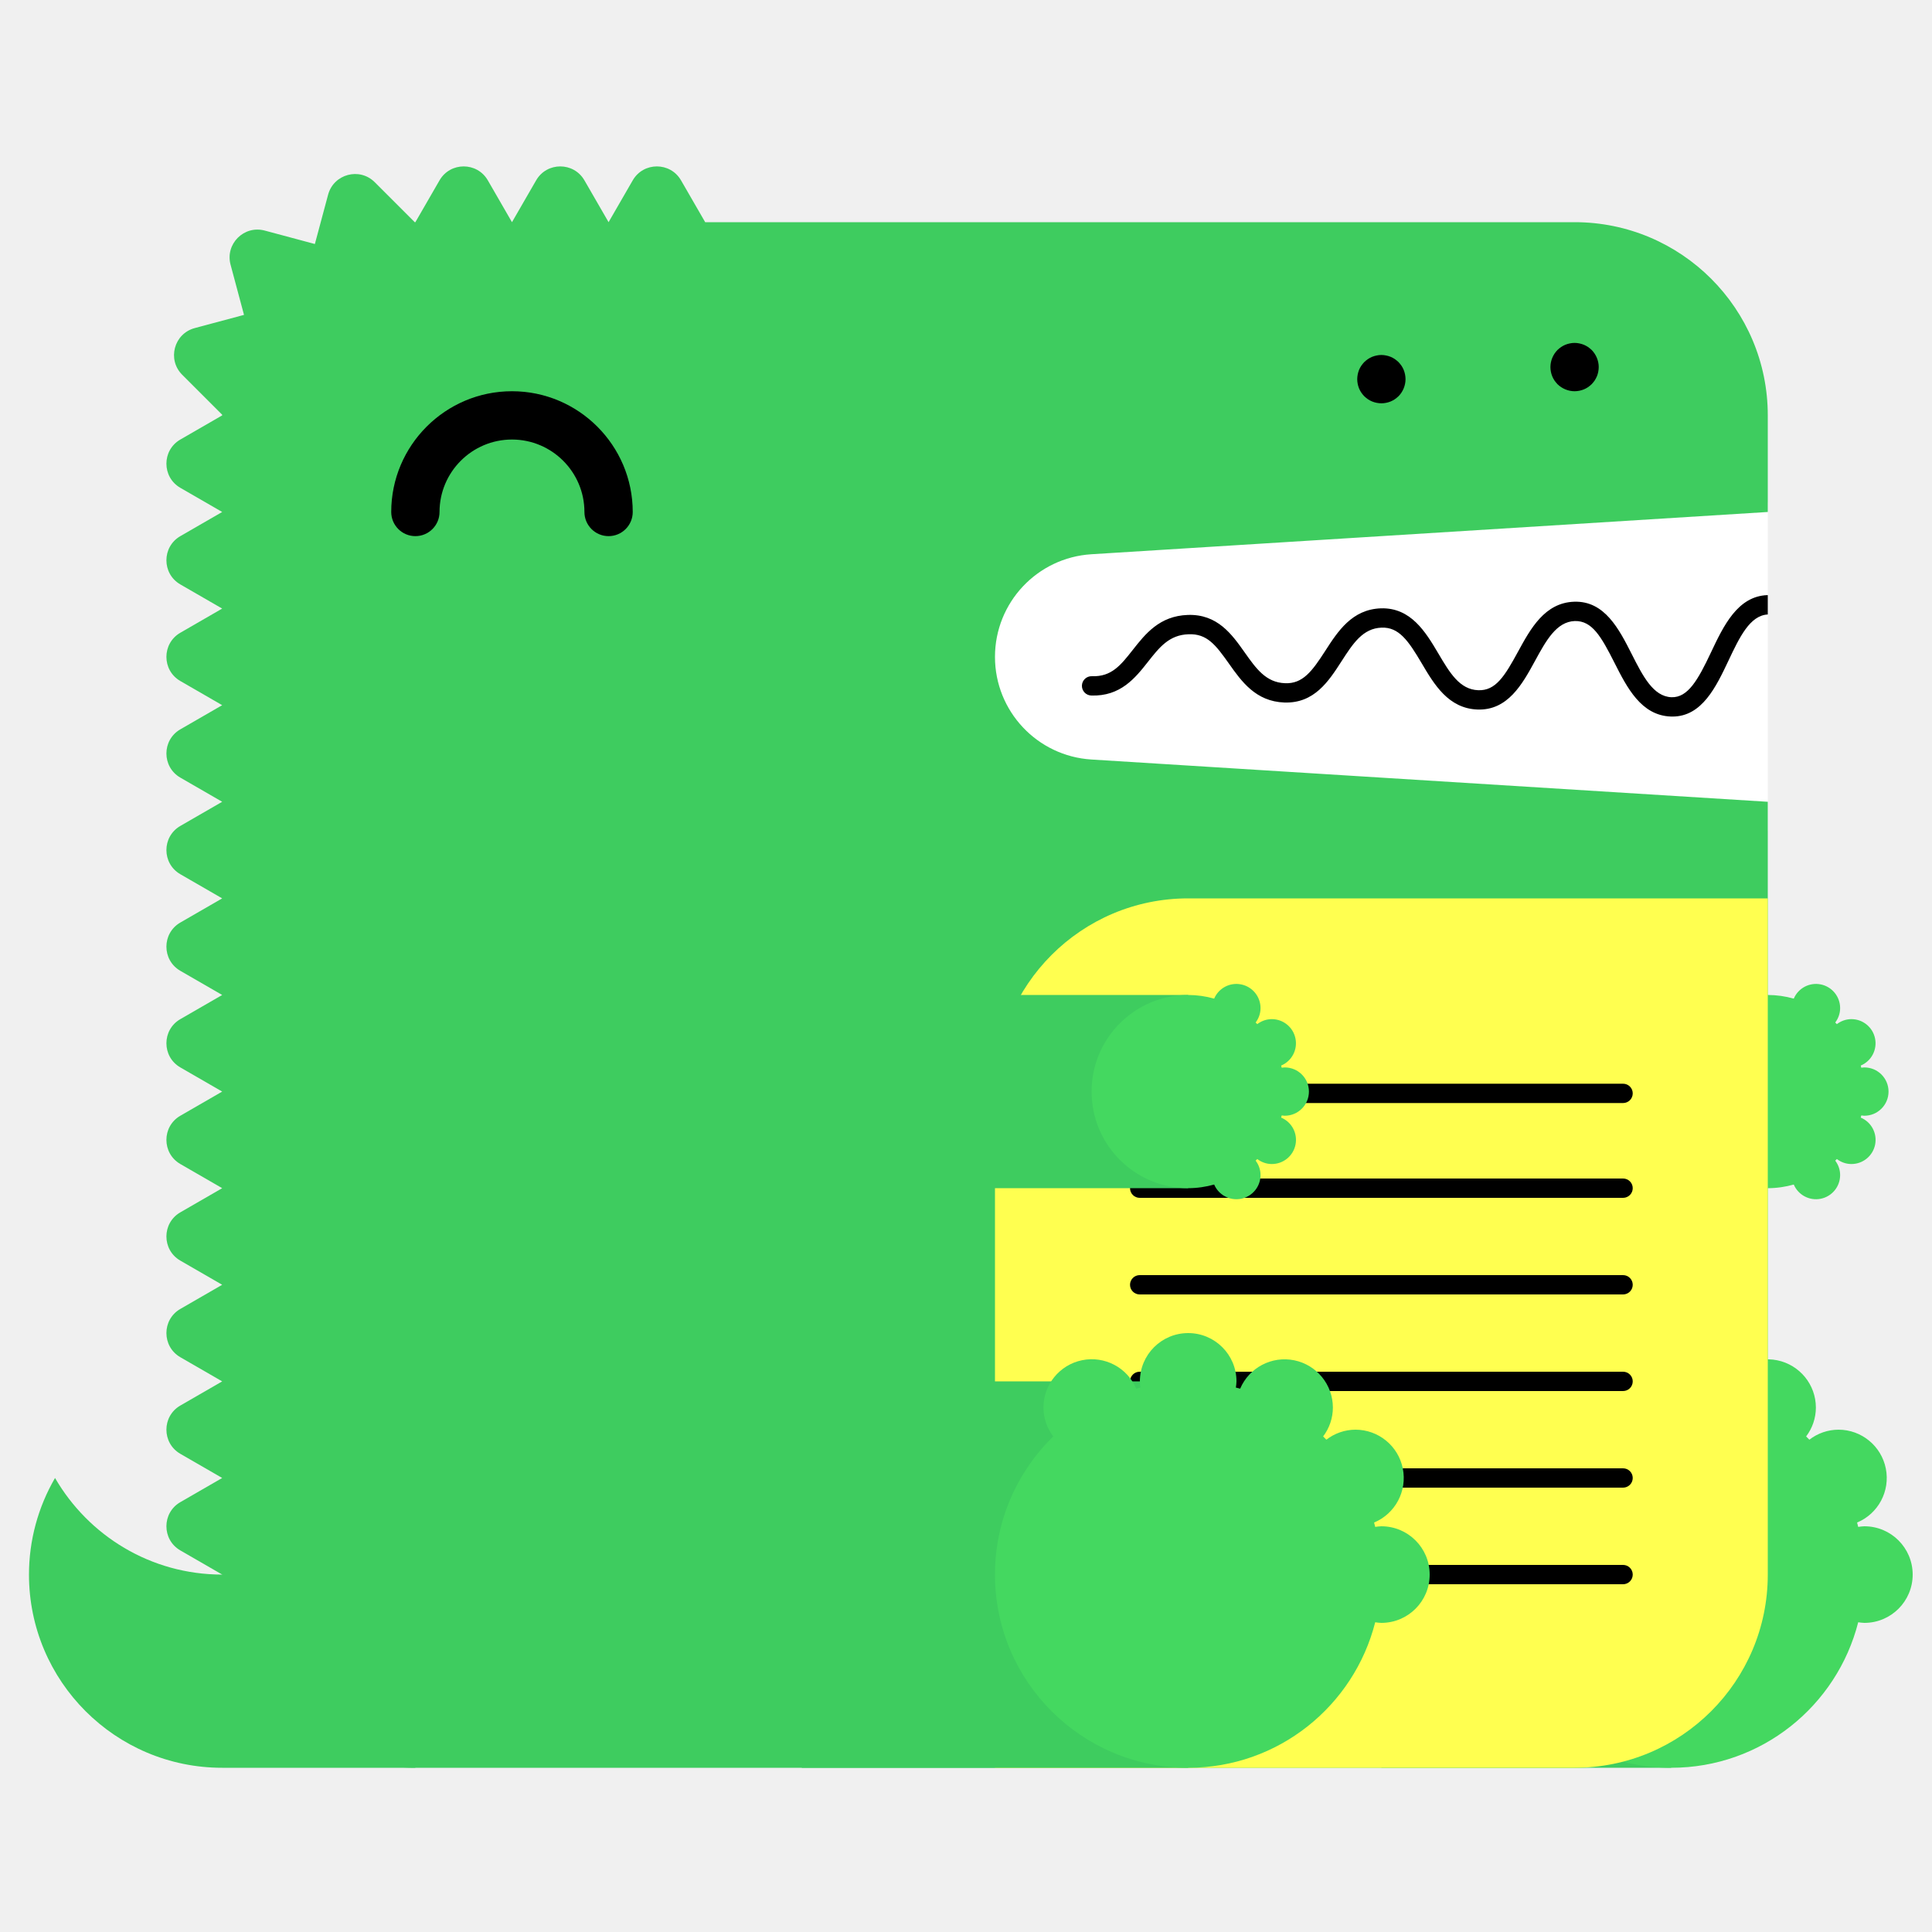
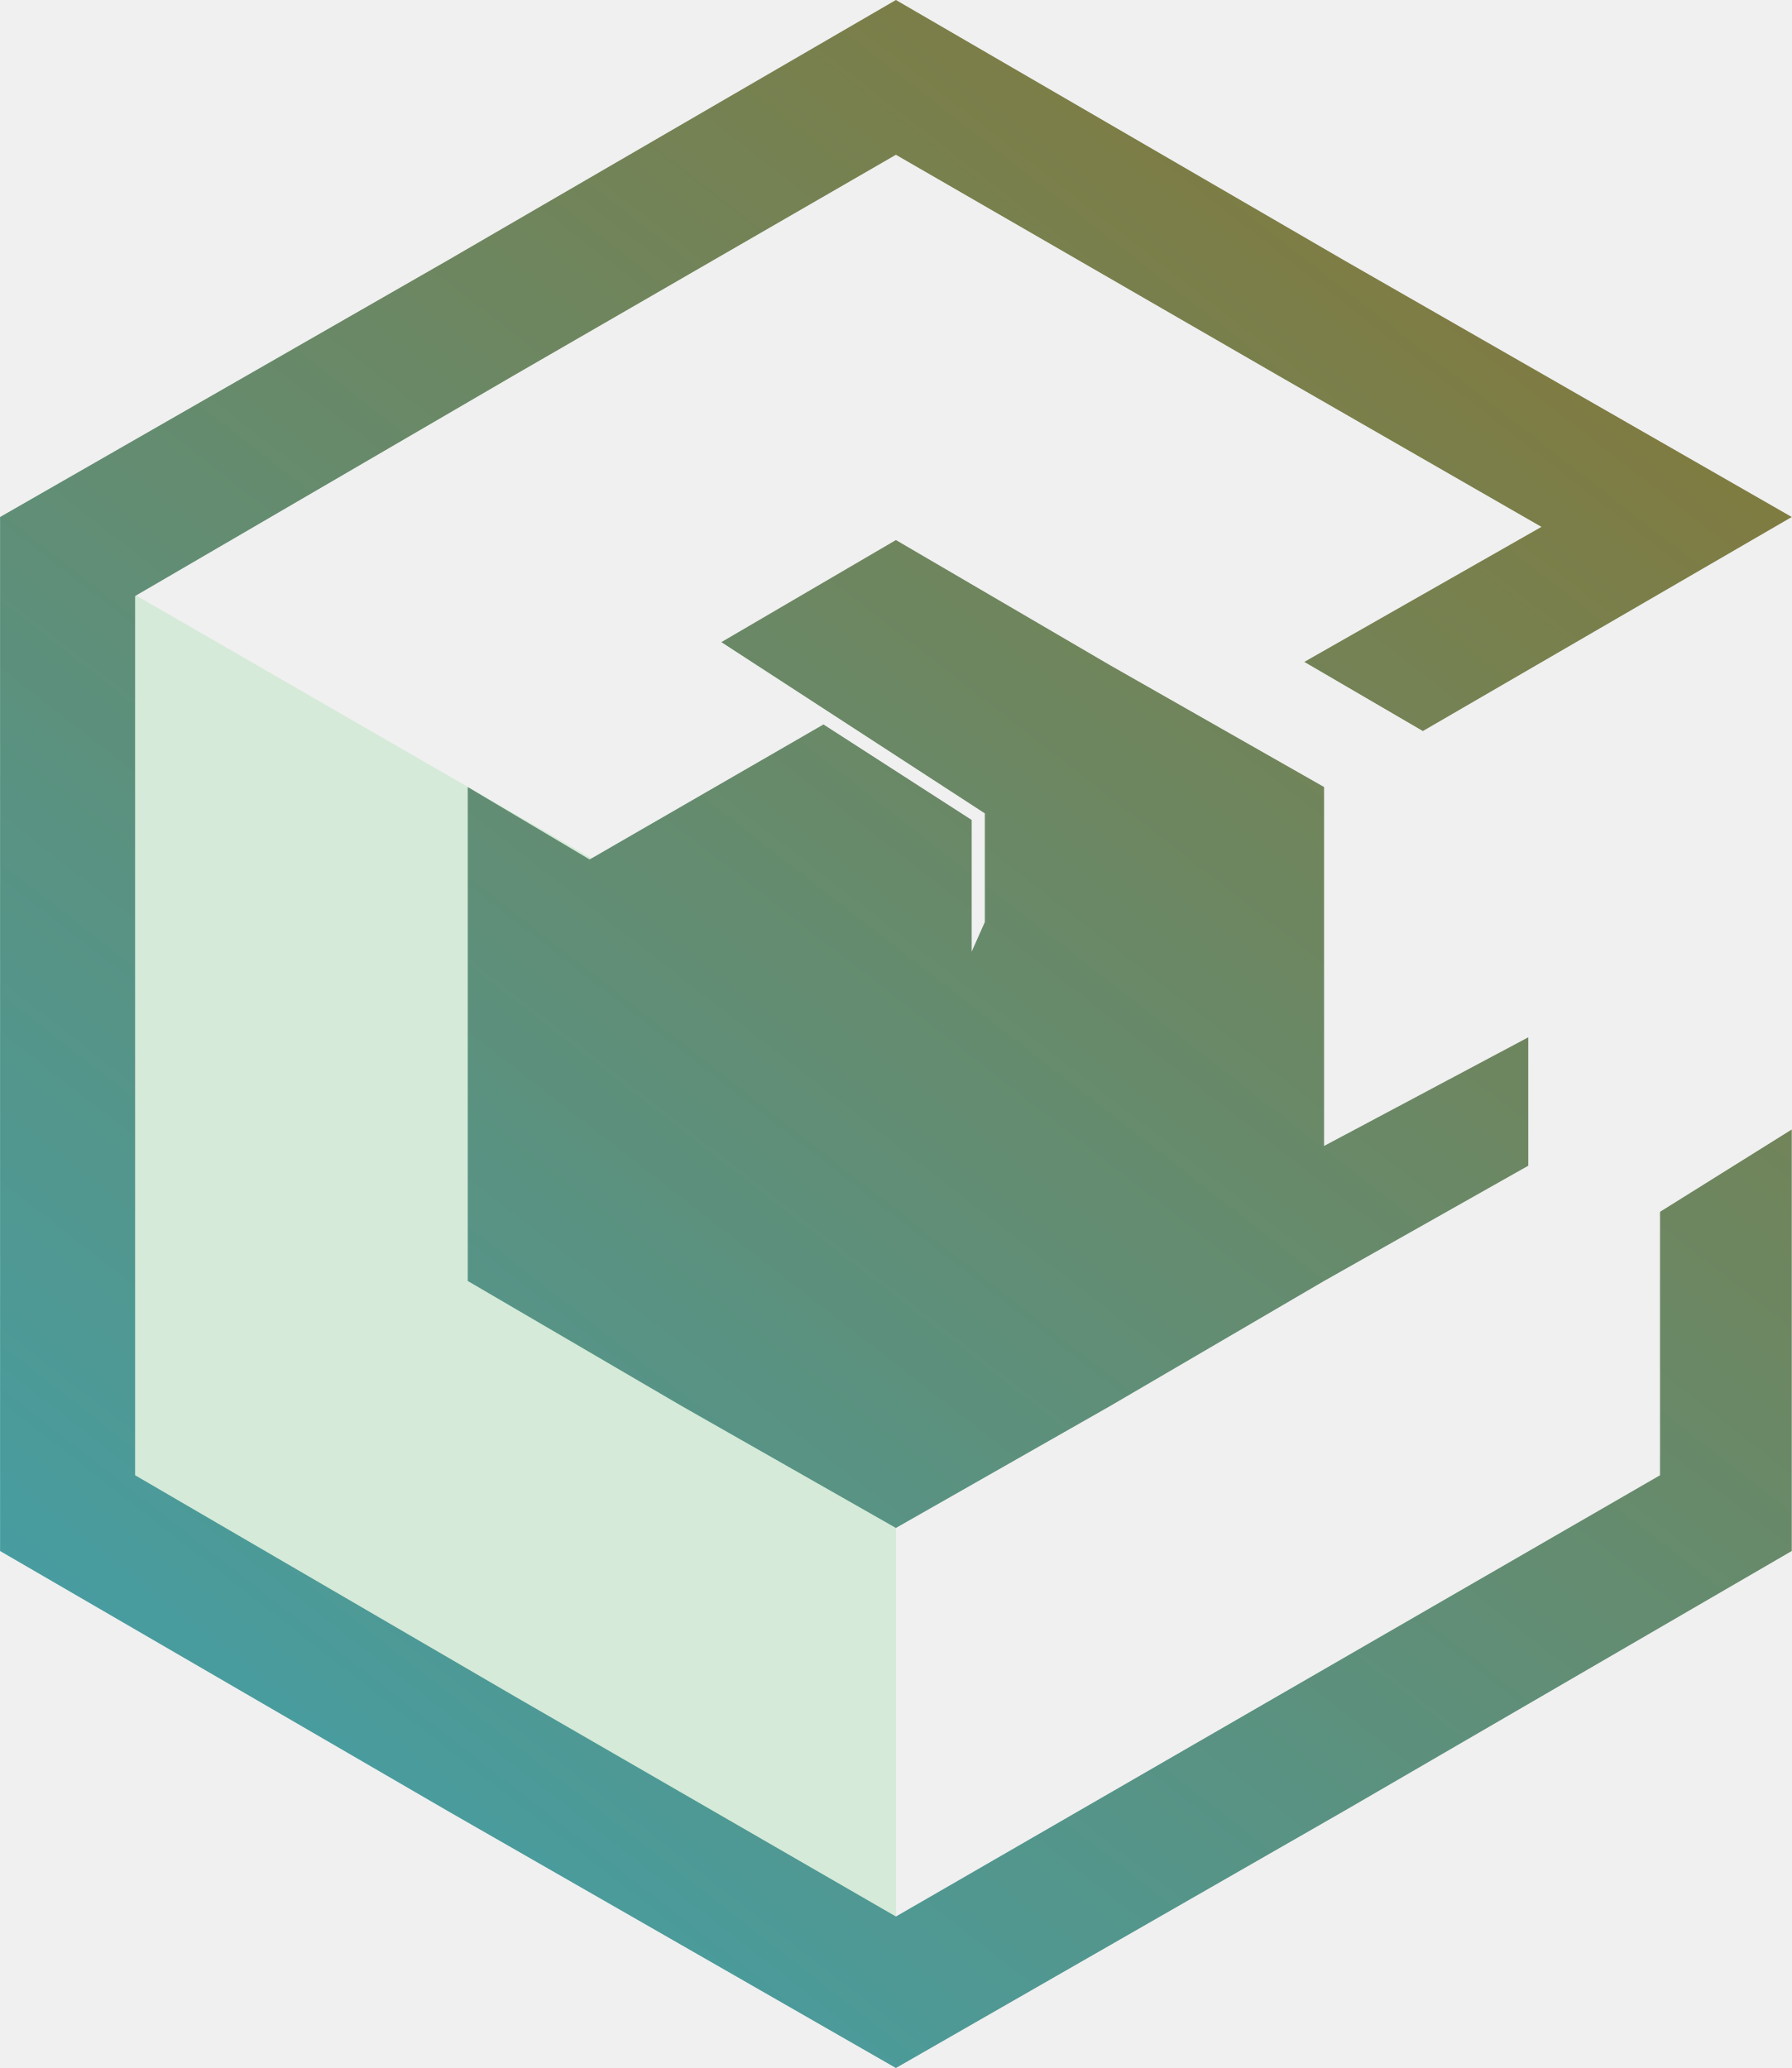
- <svg xmlns="http://www.w3.org/2000/svg" width="200" height="200" viewBox="0 0 200 200">
-   <g fill="none" fill-rule="evenodd">
-     <path fill="#FFF" d="M99 52h84v34H99z" />
-     <path d="M23 163c-7.398 0-13.843-4.027-17.303-10A19.886 19.886 0 0 0 3 163c0 11.046 8.954 20 20 20h20v-20H23z" fill="#3ECC5F" />
-     <path d="M112.98 57.376L183 53V43c0-11.046-8.954-20-20-20H73l-2.5-4.33c-1.112-1.925-3.889-1.925-5 0L63 23l-2.5-4.33c-1.111-1.925-3.889-1.925-5 0L53 23l-2.5-4.33c-1.111-1.925-3.889-1.925-5 0L43 23c-.022 0-.042.003-.065.003l-4.142-4.141c-1.57-1.571-4.252-.853-4.828 1.294l-1.369 5.104-5.192-1.392c-2.148-.575-4.111 1.389-3.535 3.536l1.39 5.193-5.102 1.367c-2.148.576-2.867 3.259-1.296 4.83l4.142 4.142c0 .021-.003.042-.003.064l-4.33 2.5c-1.925 1.111-1.925 3.889 0 5L23 53l-4.33 2.5c-1.925 1.111-1.925 3.889 0 5L23 63l-4.33 2.5c-1.925 1.111-1.925 3.889 0 5L23 73l-4.33 2.5c-1.925 1.111-1.925 3.889 0 5L23 83l-4.33 2.5c-1.925 1.111-1.925 3.889 0 5L23 93l-4.33 2.5c-1.925 1.111-1.925 3.889 0 5L23 103l-4.33 2.5c-1.925 1.111-1.925 3.889 0 5L23 113l-4.33 2.5c-1.925 1.111-1.925 3.889 0 5L23 123l-4.33 2.5c-1.925 1.111-1.925 3.889 0 5L23 133l-4.33 2.5c-1.925 1.111-1.925 3.889 0 5L23 143l-4.33 2.5c-1.925 1.111-1.925 3.889 0 5L23 153l-4.33 2.5c-1.925 1.111-1.925 3.889 0 5L23 163c0 11.046 8.954 20 20 20h120c11.046 0 20-8.954 20-20V83l-70.02-4.376A10.645 10.645 0 0 1 103 68c0-5.621 4.37-10.273 9.98-10.624" fill="#3ECC5F" />
-     <path fill="#3ECC5F" d="M143 183h30v-40h-30z" />
-     <path d="M193 158c-.219 0-.428.037-.639.064-.038-.15-.074-.301-.116-.451A5 5 0 0 0 190.32 148a4.96 4.96 0 0 0-3.016 1.036 26.531 26.531 0 0 0-.335-.336 4.955 4.955 0 0 0 1.011-2.987 5 5 0 0 0-9.599-1.959c-.148-.042-.297-.077-.445-.115.027-.211.064-.42.064-.639a5 5 0 0 0-5-5 5 5 0 0 0-5 5c0 .219.037.428.064.639-.148.038-.297.073-.445.115a4.998 4.998 0 0 0-9.599 1.959c0 1.125.384 2.151 1.011 2.987-3.717 3.632-6.031 8.693-6.031 14.3 0 11.046 8.954 20 20 20 9.339 0 17.16-6.41 19.361-15.064.211.027.42.064.639.064a5 5 0 0 0 5-5 5 5 0 0 0-5-5" fill="#44D860" />
-     <path fill="#3ECC5F" d="M153 123h30v-20h-30z" />
-     <path d="M193 115.5a2.5 2.5 0 1 0 0-5c-.109 0-.214.019-.319.032-.02-.075-.037-.15-.058-.225a2.501 2.501 0 0 0-.963-4.807c-.569 0-1.088.197-1.508.518a6.653 6.653 0 0 0-.168-.168c.314-.417.506-.931.506-1.494a2.5 2.5 0 0 0-4.8-.979A9.987 9.987 0 0 0 183 103c-5.522 0-10 4.478-10 10s4.478 10 10 10c.934 0 1.833-.138 2.69-.377a2.5 2.5 0 0 0 4.8-.979c0-.563-.192-1.077-.506-1.494.057-.055.113-.111.168-.168.42.321.939.518 1.508.518a2.5 2.5 0 0 0 .963-4.807c.021-.074.038-.15.058-.225.105.013.21.032.319.032" fill="#44D860" />
-     <path d="M63 55.5a2.5 2.5 0 0 1-2.5-2.5c0-4.136-3.364-7.5-7.5-7.5s-7.5 3.364-7.5 7.5a2.5 2.5 0 1 1-5 0c0-6.893 5.607-12.5 12.5-12.5S65.5 46.107 65.5 53a2.5 2.5 0 0 1-2.5 2.5" fill="#000" />
-     <path d="M103 183h60c11.046 0 20-8.954 20-20V93h-60c-11.046 0-20 8.954-20 20v70z" fill="#FFFF50" />
-     <path d="M168.02 124h-50.04a1 1 0 1 1 0-2h50.04a1 1 0 1 1 0 2m0 20h-50.04a1 1 0 1 1 0-2h50.04a1 1 0 1 1 0 2m0 20h-50.04a1 1 0 1 1 0-2h50.04a1 1 0 1 1 0 2m0-49.814h-50.04a1 1 0 1 1 0-2h50.04a1 1 0 1 1 0 2m0 19.814h-50.04a1 1 0 1 1 0-2h50.04a1 1 0 1 1 0 2m0 20h-50.04a1 1 0 1 1 0-2h50.04a1 1 0 1 1 0 2M183 61.611c-.012 0-.022-.006-.034-.005-3.09.105-4.552 3.196-5.842 5.923-1.346 2.85-2.387 4.703-4.093 4.647-1.889-.068-2.969-2.202-4.113-4.46-1.314-2.594-2.814-5.536-5.963-5.426-3.046.104-4.513 2.794-5.807 5.167-1.377 2.528-2.314 4.065-4.121 3.994-1.927-.07-2.951-1.805-4.136-3.813-1.321-2.236-2.848-4.75-5.936-4.664-2.994.103-4.465 2.385-5.763 4.4-1.373 2.13-2.335 3.428-4.165 3.351-1.973-.07-2.992-1.51-4.171-3.177-1.324-1.873-2.816-3.993-5.895-3.89-2.928.1-4.399 1.97-5.696 3.618-1.232 1.564-2.194 2.802-4.229 2.724a1 1 0 0 0-.072 2c3.017.101 4.545-1.8 5.872-3.487 1.177-1.496 2.193-2.787 4.193-2.855 1.926-.082 2.829 1.115 4.195 3.045 1.297 1.834 2.769 3.914 5.731 4.021 3.103.104 4.596-2.215 5.918-4.267 1.182-1.834 2.202-3.417 4.15-3.484 1.793-.067 2.769 1.35 4.145 3.681 1.297 2.197 2.766 4.686 5.787 4.796 3.125.108 4.634-2.62 5.949-5.035 1.139-2.088 2.214-4.06 4.119-4.126 1.793-.042 2.728 1.595 4.111 4.33 1.292 2.553 2.757 5.445 5.825 5.556l.169.003c3.064 0 4.518-3.075 5.805-5.794 1.139-2.41 2.217-4.68 4.067-4.773v-2z" fill="#000" />
-     <path fill="#3ECC5F" d="M83 183h40v-40H83z" />
-     <path d="M143 158c-.219 0-.428.037-.639.064-.038-.15-.074-.301-.116-.451A5 5 0 0 0 140.32 148a4.96 4.96 0 0 0-3.016 1.036 26.531 26.531 0 0 0-.335-.336 4.955 4.955 0 0 0 1.011-2.987 5 5 0 0 0-9.599-1.959c-.148-.042-.297-.077-.445-.115.027-.211.064-.42.064-.639a5 5 0 0 0-5-5 5 5 0 0 0-5 5c0 .219.037.428.064.639-.148.038-.297.073-.445.115a4.998 4.998 0 0 0-9.599 1.959c0 1.125.384 2.151 1.011 2.987-3.717 3.632-6.031 8.693-6.031 14.3 0 11.046 8.954 20 20 20 9.339 0 17.16-6.41 19.361-15.064.211.027.42.064.639.064a5 5 0 0 0 5-5 5 5 0 0 0-5-5" fill="#44D860" />
-     <path fill="#3ECC5F" d="M83 123h40v-20H83z" />
-     <path d="M133 115.5a2.5 2.5 0 1 0 0-5c-.109 0-.214.019-.319.032-.02-.075-.037-.15-.058-.225a2.501 2.501 0 0 0-.963-4.807c-.569 0-1.088.197-1.508.518a6.653 6.653 0 0 0-.168-.168c.314-.417.506-.931.506-1.494a2.5 2.5 0 0 0-4.8-.979A9.987 9.987 0 0 0 123 103c-5.522 0-10 4.478-10 10s4.478 10 10 10c.934 0 1.833-.138 2.69-.377a2.5 2.5 0 0 0 4.8-.979c0-.563-.192-1.077-.506-1.494.057-.055.113-.111.168-.168.42.321.939.518 1.508.518a2.5 2.5 0 0 0 .963-4.807c.021-.074.038-.15.058-.225.105.013.21.032.319.032" fill="#44D860" />
-     <path d="M143 41.75c-.16 0-.33-.02-.49-.05a2.52 2.52 0 0 1-.47-.14c-.15-.06-.29-.14-.431-.23-.13-.09-.259-.2-.38-.31-.109-.12-.219-.24-.309-.38s-.17-.28-.231-.43a2.619 2.619 0 0 1-.189-.96c0-.16.02-.33.05-.49.03-.16.08-.31.139-.47.061-.15.141-.29.231-.43.09-.13.2-.26.309-.38.121-.11.25-.22.38-.31.141-.09.281-.17.431-.23.149-.06.31-.11.47-.14.32-.07.65-.07.98 0 .159.03.32.08.47.14.149.06.29.14.43.23.13.09.259.2.38.31.11.12.22.25.31.38.09.14.17.28.23.43.06.16.11.31.14.47.029.16.05.33.05.49 0 .66-.271 1.31-.73 1.77-.121.11-.25.22-.38.31-.14.09-.281.17-.43.23a2.565 2.565 0 0 1-.96.19m20-1.25c-.66 0-1.3-.27-1.771-.73a3.802 3.802 0 0 1-.309-.38c-.09-.14-.17-.28-.231-.43a2.619 2.619 0 0 1-.189-.96c0-.66.27-1.3.729-1.77.121-.11.25-.22.38-.31.141-.09.281-.17.431-.23.149-.06.31-.11.47-.14.32-.07.66-.07.98 0 .159.03.32.08.47.14.149.06.29.14.43.23.13.09.259.2.38.31.459.47.73 1.11.73 1.77 0 .16-.021.33-.05.49-.03.16-.08.32-.14.47-.07.15-.14.29-.23.43-.09.13-.2.26-.31.38-.121.11-.25.22-.38.31-.14.09-.281.17-.43.23a2.565 2.565 0 0 1-.96.19" fill="#000" />
+ <svg xmlns="http://www.w3.org/2000/svg" xml:space="preserve" width="823px" height="950px" version="1.1" style="shape-rendering:geometricPrecision; text-rendering:geometricPrecision; image-rendering:optimizeQuality; fill-rule:evenodd; clip-rule:evenodd" viewBox="0 0 544 628">
+   <defs>
+     <style type="text/css">
+    
+     .fil0 {fill:#D5EAD8}
+     .fil1 {fill:url(#id0)}
+    
+   </style>
+     <linearGradient id="id0" gradientUnits="userSpaceOnUse" x1="88.63" y1="550.108" x2="455.589" y2="78.302">
+       <stop offset="0" style="stop-opacity:1; stop-color:#479DA1" />
+       <stop offset="1" style="stop-opacity:1; stop-color:#807B40" />
+     </linearGradient>
+   </defs>
+   <g id="Layer_x0020_1">
+     <g id="_1691592130480">
+       <polygon class="fil0" points="0,204 0,157 272,314 272,628 0,471 " />
+       <path class="fil1" d="M402 389l62 -35 0 -39 -62 33 0 -34 0 -75 -65 -37 -65 -38 -53 31 80 52 0 33 -4 9 0 -40 -45 -29 -71 41 -37 -22 0 75 0 75 65 38 65 37 65 -37 65 -38zm-130 -389l136 79 136 78 -112 65 -36 -21 72 -41 -80 -46 -116 -67 -116 67 -115 67 0 133 0 134 115 67 116 67 116 -67 116 -67 0 -80 40 -25 0 128 -136 79 -136 78 -136 -78 -136 -79 0 -157 0 -157 136 -78 136 -79z" />
+     </g>
  </g>
</svg>
